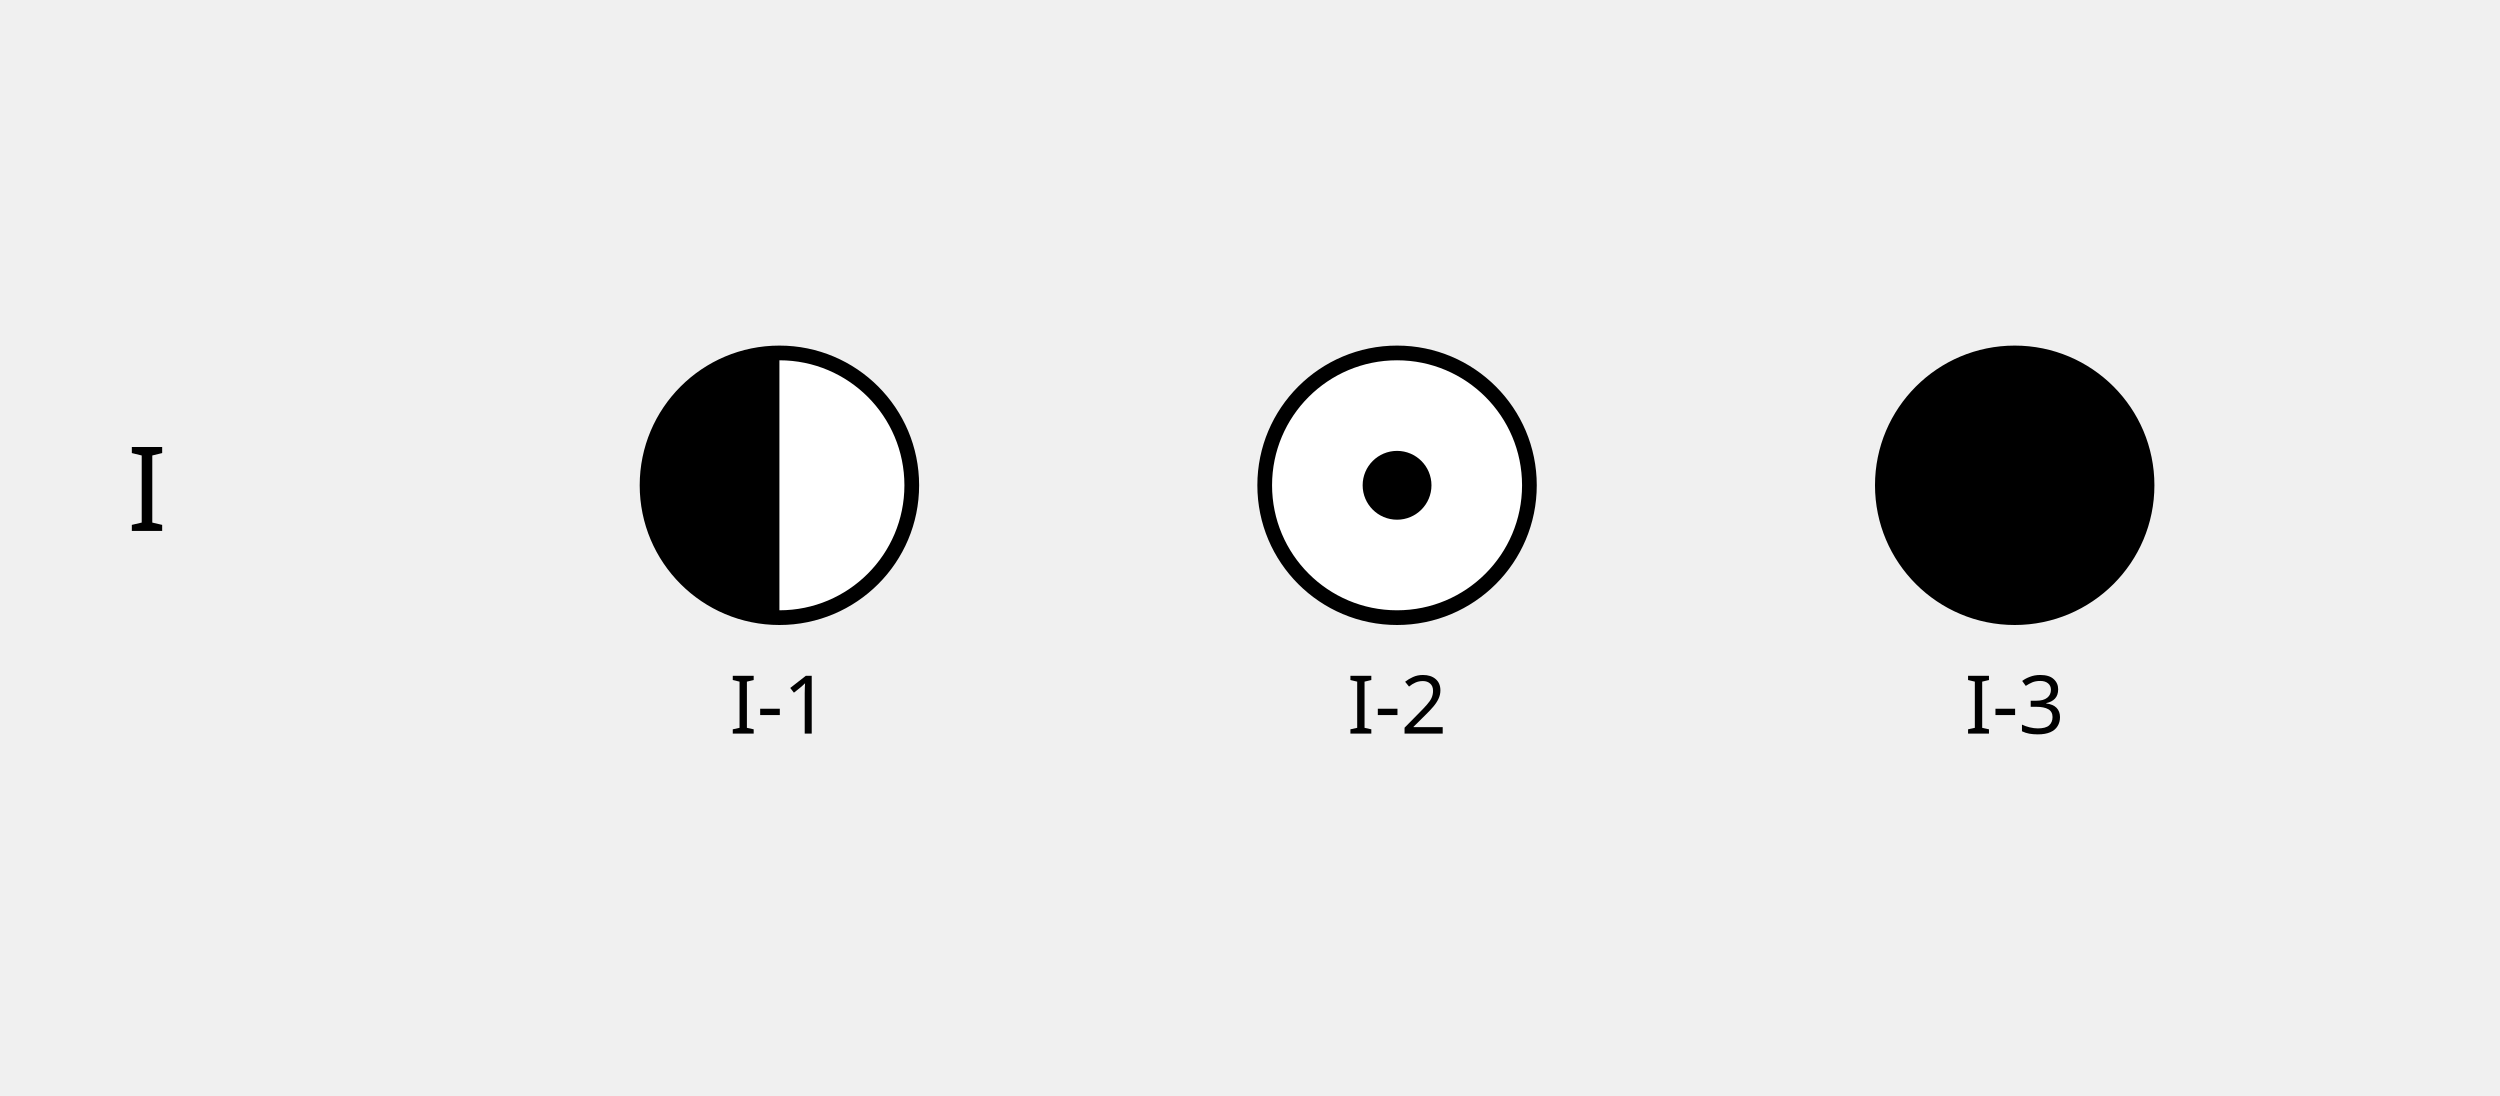
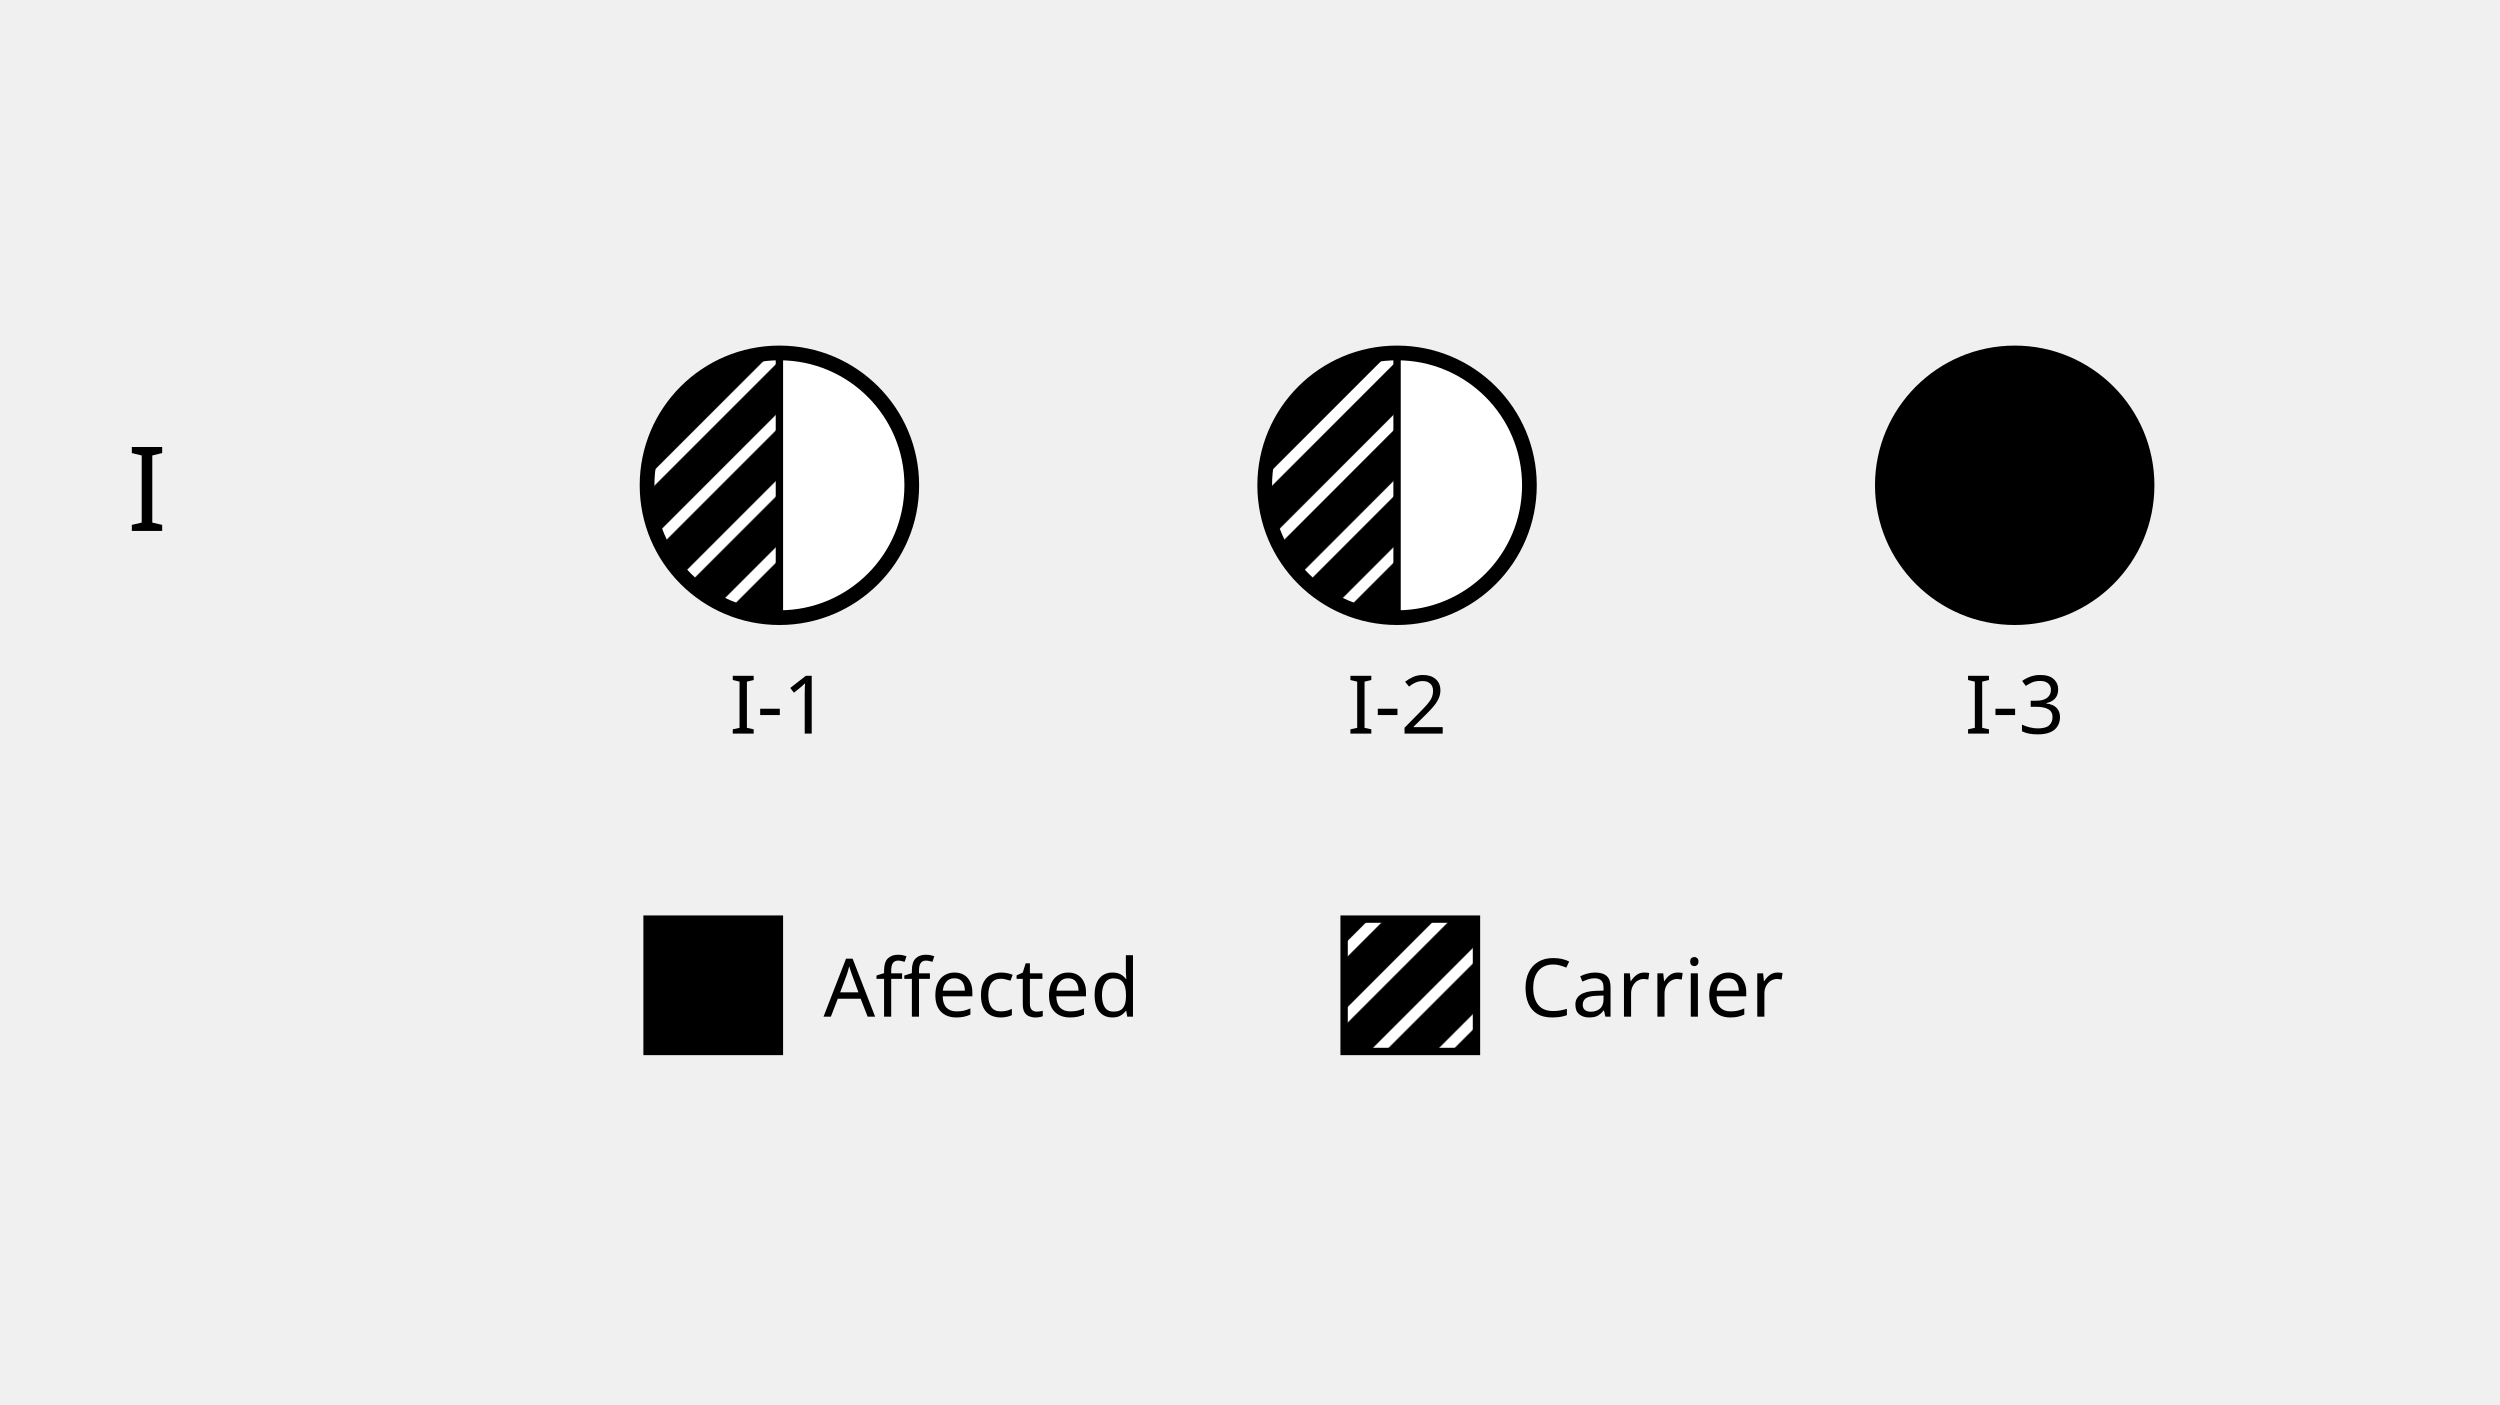
- <svg xmlns="http://www.w3.org/2000/svg" width="340" height="149" viewBox="0 0 340 149" class="pedigree" data-title="Carrier glyph by inheritance: AR half-fill vs X-linked dot" data-conditions="[&quot;&quot;]">
+ <svg xmlns="http://www.w3.org/2000/svg" width="340" height="191" viewBox="0 0 340 191" class="pedigree" data-title="Carriers by inheritance: AR and X-linked alike under PARTITION_FILL, a dot for X-linked under INHERITANCE_GLYPH" data-conditions="[&quot;&quot;]">
+   <defs>
+     <pattern id="fill-affected-0" class="fill-pattern" data-condition="0" data-status="affected" width="8" height="8" patternUnits="userSpaceOnUse">
+       <rect class="tone" width="8" height="8" fill="#000000" />
+     </pattern>
+     <pattern id="fill-carrier-0" class="fill-pattern" data-condition="0" data-status="carrier" width="9" height="9" patternUnits="userSpaceOnUse">
+       <rect class="tone" width="9" height="9" fill="#000000" />
+       <path class="hatch" d="M-1.125,5.625L5.625,-1.125M3.375,10.125L10.125,3.375" fill="none" stroke="#ffffff" stroke-width="1.5" />
+     </pattern>
+   </defs>
  <g class="generation" data-generation="1">
    <text x="20" y="66" font-family="sans-serif" font-size="16" fill="#000000" text-anchor="middle" dominant-baseline="central">I</text>
  </g>
  <g id="ind-I-1" class="individual carrier" data-position="I-1" data-generation="1" data-index="1" data-gender="woman" data-condition-0="carrier">
    <circle class="backing" cx="106" cy="66" r="18" fill="#ffffff" />
    <clipPath id="clip-I-1">
-       <circle cx="106" cy="66" r="18" fill="none" />
+       <circle cx="-4.5" cy="0" r="18" fill="none" />
    </clipPath>
-     <rect class="fill" data-condition="0" x="88" y="48" width="18" height="36" fill="#000000" clip-path="url(#clip-I-1)" />
+     <rect class="fill" data-condition="0" data-status="carrier" x="-22.5" y="-18" width="18" height="36" transform="translate(110.5 66)" fill="url(#fill-carrier-0)" clip-path="url(#clip-I-1)" />
+     <line class="divider" x1="106" y1="48" x2="106" y2="84" stroke="#000000" stroke-width="1" />
    <circle class="symbol" cx="106" cy="66" r="18" fill="none" stroke="#000000" stroke-width="2" />
    <text class="label" x="106" y="95.5" font-family="sans-serif" font-size="11" fill="#000000" text-anchor="middle" dominant-baseline="central">I-1</text>
    <rect class="hit" x="88" y="48" width="36" height="53" fill="none" pointer-events="all" />
  </g>
  <g id="ind-I-2" class="individual carrier" data-position="I-2" data-generation="1" data-index="2" data-gender="woman" data-condition-0="carrier">
    <circle class="backing" cx="190" cy="66" r="18" fill="#ffffff" />
-     <circle class="fill dot" data-condition="0" cx="190" cy="66" r="4.68" fill="#000000" />
+     <clipPath id="clip-I-2">
+       <circle cx="-4.5" cy="0" r="18" fill="none" />
+     </clipPath>
+     <rect class="fill" data-condition="0" data-status="carrier" x="-22.5" y="-18" width="18" height="36" transform="translate(194.5 66)" fill="url(#fill-carrier-0)" clip-path="url(#clip-I-2)" />
+     <line class="divider" x1="190" y1="48" x2="190" y2="84" stroke="#000000" stroke-width="1" />
    <circle class="symbol" cx="190" cy="66" r="18" fill="none" stroke="#000000" stroke-width="2" />
    <text class="label" x="190" y="95.5" font-family="sans-serif" font-size="11" fill="#000000" text-anchor="middle" dominant-baseline="central">I-2</text>
    <rect class="hit" x="172" y="48" width="36" height="53" fill="none" pointer-events="all" />
  </g>
  <g id="ind-I-3" class="individual affected" data-position="I-3" data-generation="1" data-index="3" data-gender="woman" data-condition-0="affected">
    <circle class="backing" cx="274" cy="66" r="18" fill="#ffffff" />
-     <circle class="fill" data-condition="0" cx="274" cy="66" r="18" fill="#000000" />
+     <circle class="fill" data-condition="0" data-status="affected" transform="translate(278.5 66)" cx="-4.5" cy="0" r="18" fill="url(#fill-affected-0)" />
    <circle class="symbol" cx="274" cy="66" r="18" fill="none" stroke="#000000" stroke-width="2" />
    <text class="label" x="274" y="95.5" font-family="sans-serif" font-size="11" fill="#000000" text-anchor="middle" dominant-baseline="central">I-3</text>
    <rect class="hit" x="256" y="48" width="36" height="53" fill="none" pointer-events="all" />
  </g>
+   <g id="key" class="key">
+     <g id="key-affected-0" class="key-entry" data-condition="0" data-status="affected">
+       <rect class="swatch" x="-9" y="-9" width="18" height="18" transform="translate(97 134)" fill="url(#fill-affected-0)" stroke="#000000" stroke-width="1" />
+       <text class="key-label" x="112" y="134" font-family="sans-serif" font-size="11" fill="#000000" text-anchor="start" dominant-baseline="central">Affected</text>
+     </g>
+     <g id="key-carrier-0" class="key-entry" data-condition="0" data-status="carrier">
+       <rect class="swatch" x="-9" y="-9" width="18" height="18" transform="translate(191.8 134)" fill="url(#fill-carrier-0)" stroke="#000000" stroke-width="1" />
+       <text class="key-label" x="206.8" y="134" font-family="sans-serif" font-size="11" fill="#000000" text-anchor="start" dominant-baseline="central">Carrier</text>
+     </g>
+   </g>
</svg>
